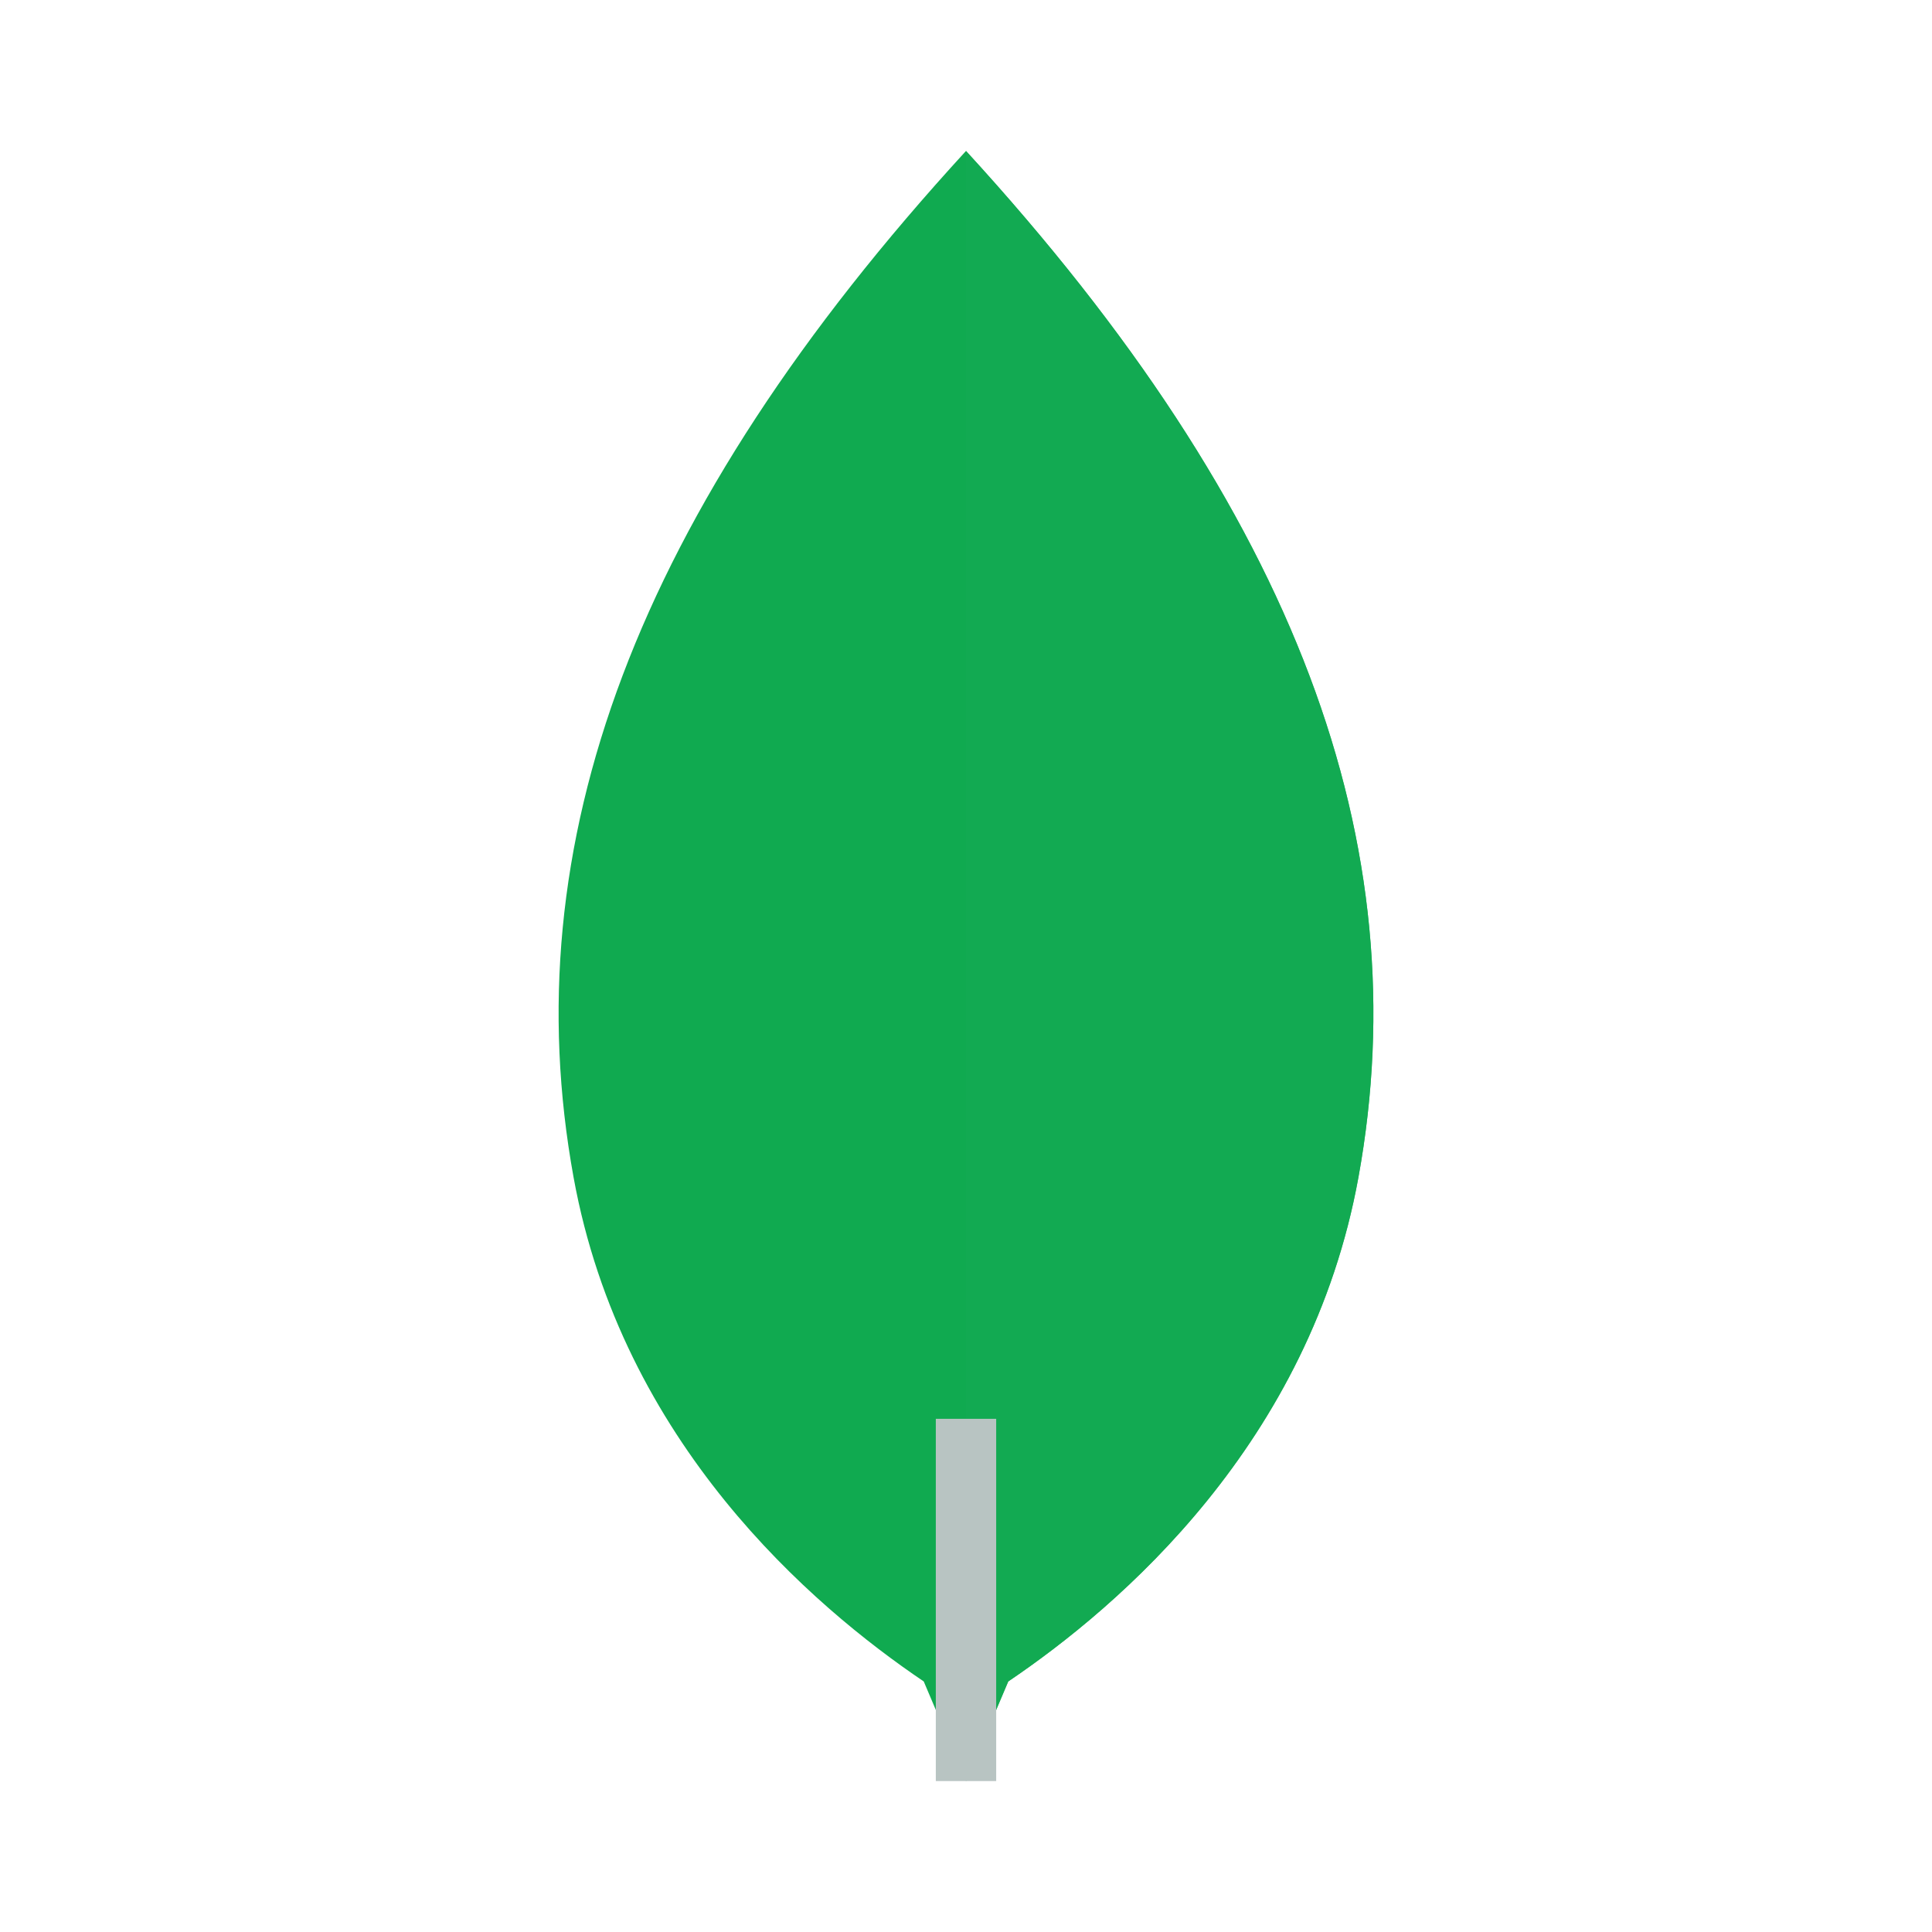
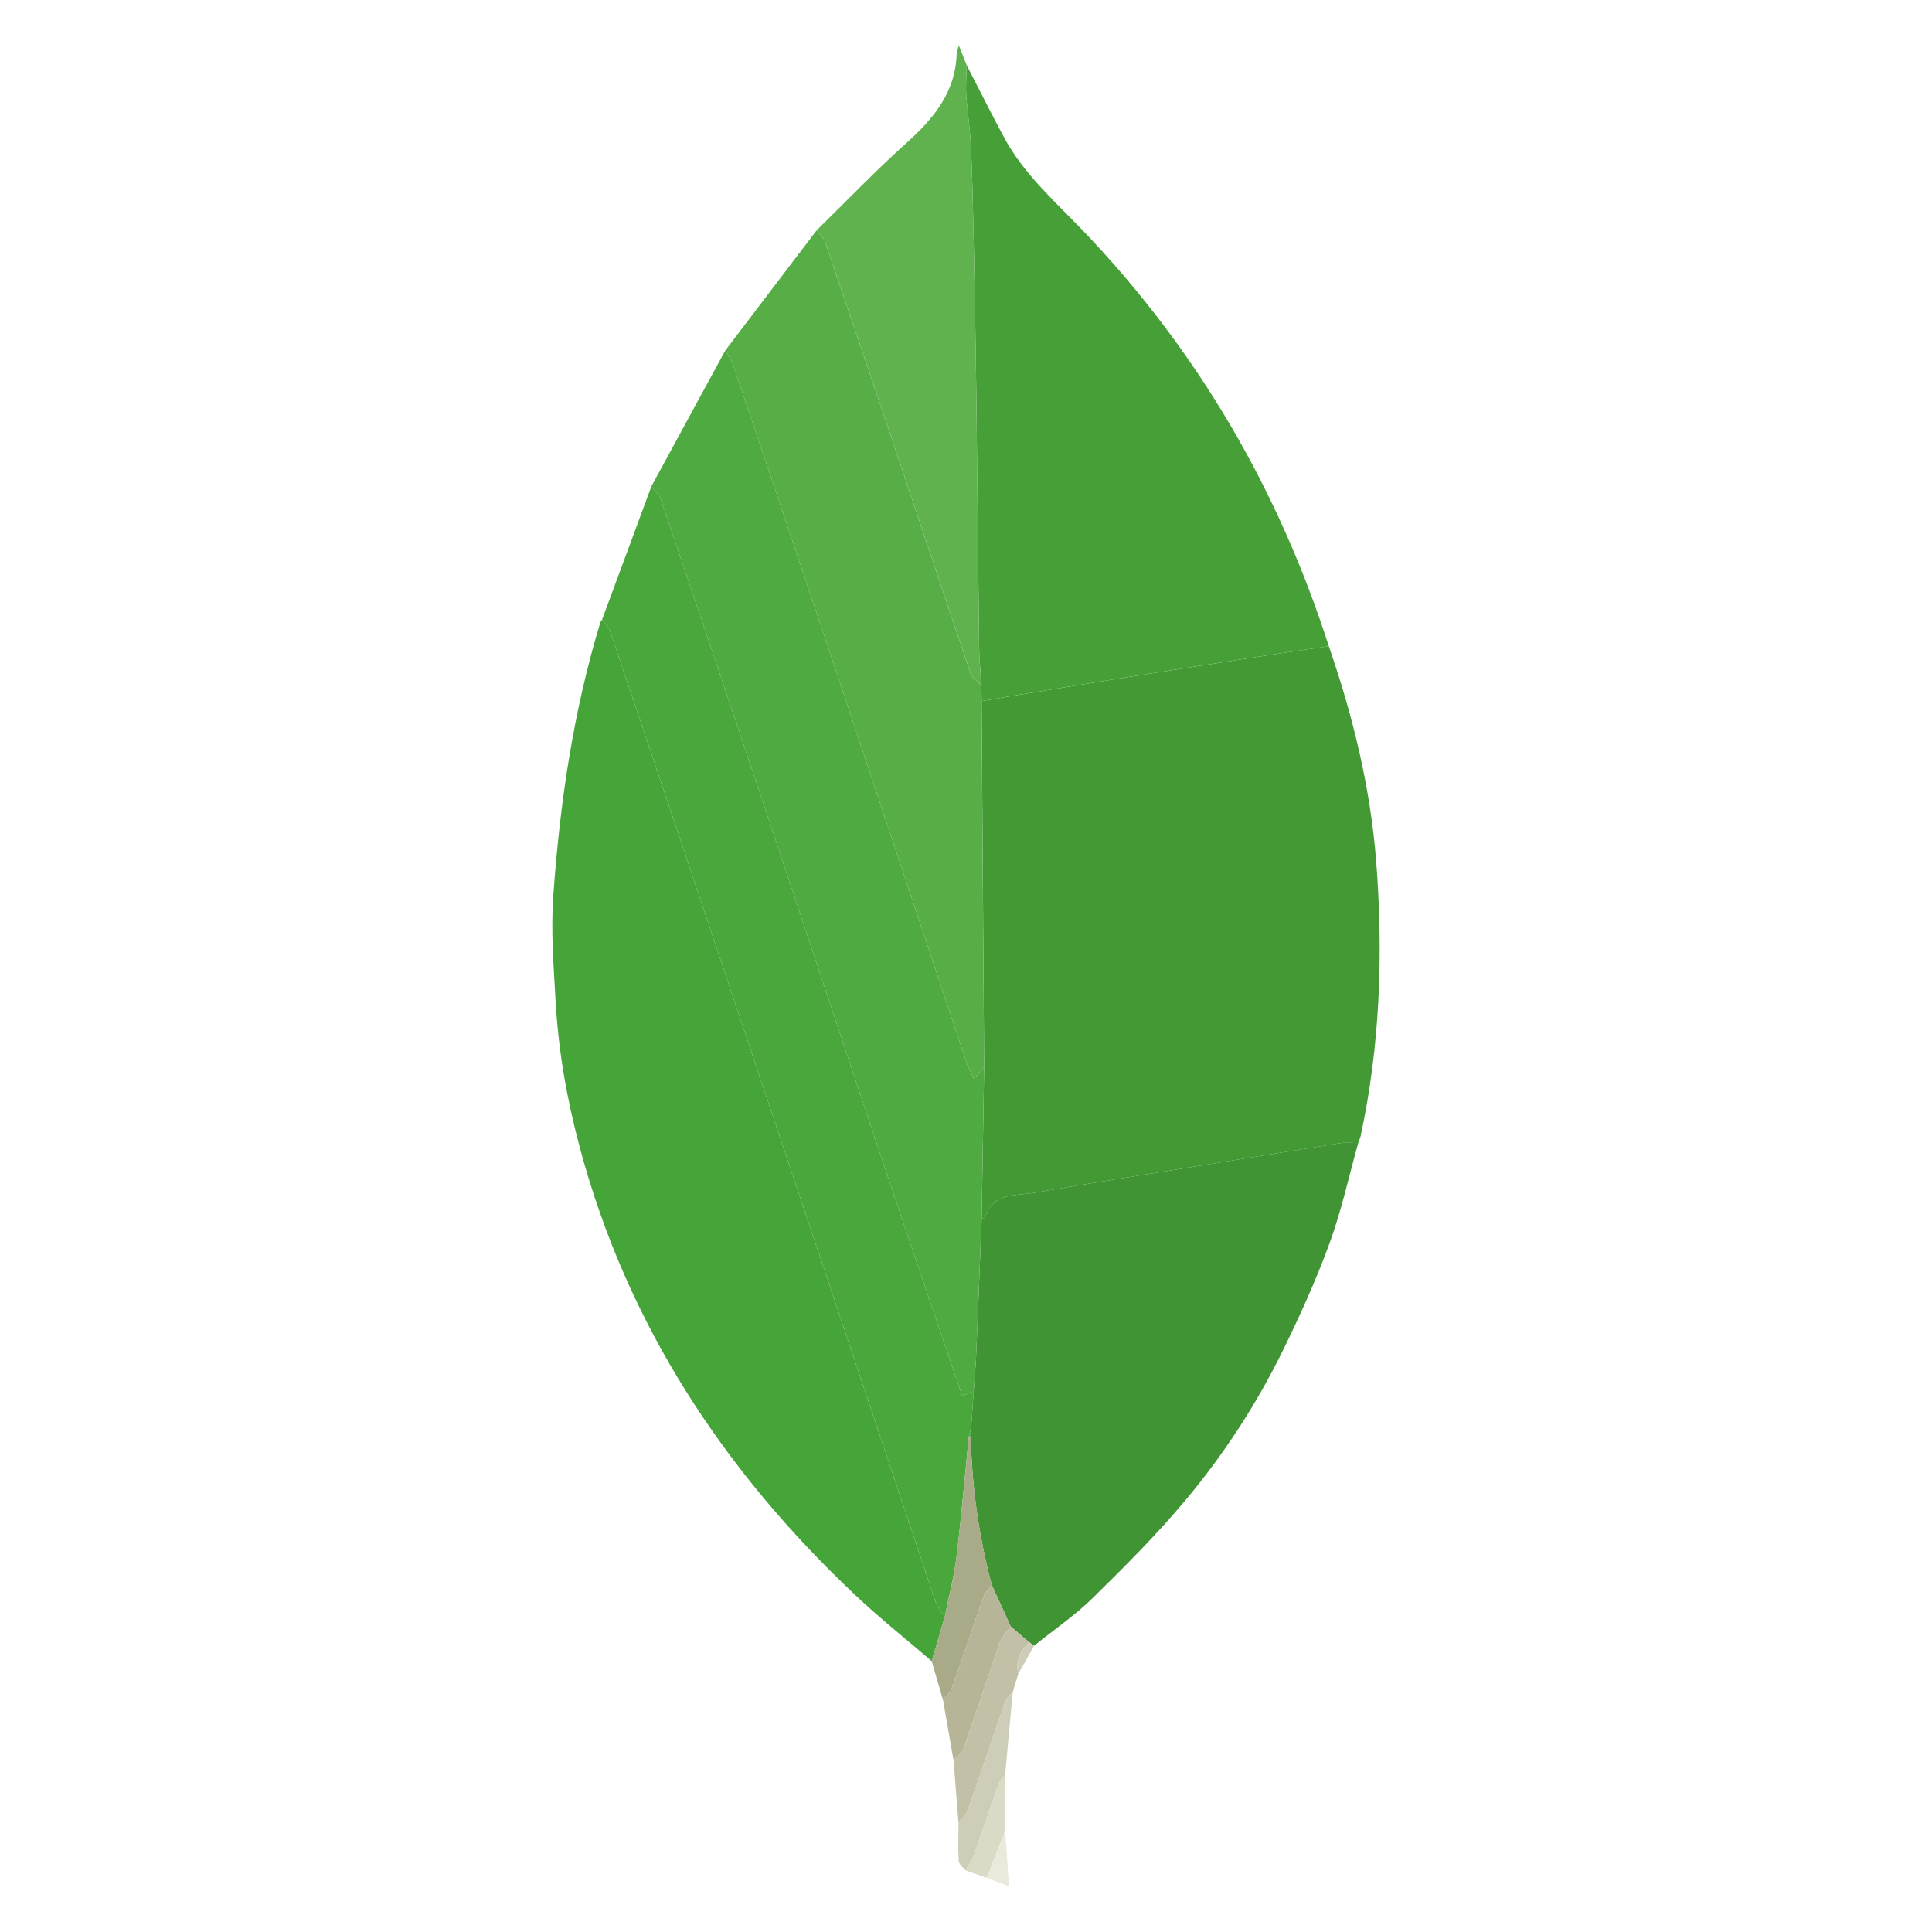
<svg xmlns="http://www.w3.org/2000/svg" viewBox="0 0 128 128">
-   <path fill="#10AA50" d="M64 10C42 34 34 56 38 78c3.2 17.6 15.8 28.4 23.2 33.4L64 118l2.8-6.6C74.2 106.4 86.8 95.6 90 78c4-22-4-44-26-68z" />
-   <path fill="#13AA52" opacity=".8" d="M64 10v108l2.8-6.6C74.2 106.4 86.8 95.6 90 78c4-22-4-44-26-68z" />
-   <path fill="#B8C4C2" d="M62 94h4v24h-4z" />
+   <path fill-rule="evenodd" clip-rule="evenodd" fill="#439934" d="M88.038 42.812c1.605 4.643 2.761 9.383 3.141 14.296.472 6.095.256 12.147-1.029 18.142-.035.165-.109.32-.164.48-.403.001-.814-.049-1.208.012-3.329.523-6.655 1.065-9.981 1.604-3.438.557-6.881 1.092-10.313 1.687-1.216.21-2.721-.041-3.212 1.641-.014.046-.154.054-.235.08l.166-10.051-.169-24.252 1.602-.275c2.62-.429 5.24-.864 7.862-1.281 3.129-.497 6.261-.98 9.392-1.465 1.381-.215 2.764-.412 4.148-.618z" />
+   <path fill-rule="evenodd" clip-rule="evenodd" fill="#45A538" d="M61.729 110.054c-1.69-1.453-3.439-2.842-5.059-4.37-8.717-8.222-15.093-17.899-18.233-29.566-.865-3.211-1.442-6.474-1.627-9.792-.13-2.322-.318-4.665-.154-6.975.437-6.144 1.325-12.229 3.127-18.147l.099-.138c.175.233.427.439.516.702 1.759 5.18 3.505 10.364 5.242 15.551 5.458 16.3 10.909 32.604 16.376 48.9.107.318.384.579.583.866l-.87 2.969z" />
+   <path fill-rule="evenodd" clip-rule="evenodd" fill="#46A037" d="M88.038 42.812c-1.384.206-2.768.403-4.149.616-3.131.485-6.263.968-9.392 1.465-2.622.417-5.242.852-7.862 1.281l-1.602.275-.012-1.045c-.053-.859-.144-1.717-.154-2.576-.069-5.478-.112-10.956-.18-16.434-.042-3.429-.105-6.857-.175-10.285-.043-2.13-.089-4.261-.185-6.388-.052-1.143-.236-2.28-.311-3.423-.042-.657.016-1.319.029-1.979.817 1.583 1.616 3.178 2.456 4.749 1.327 2.484 3.441 4.314 5.344 6.311 7.523 7.892 12.864 17.068 16.193 27.433z" />
+   <path fill-rule="evenodd" clip-rule="evenodd" fill="#409433" d="M65.036 80.753c.081-.026.222-.034.235-.08.491-1.682 1.996-1.431 3.212-1.641 3.432-.594 6.875-1.13 10.313-1.687 3.326-.539 6.652-1.081 9.981-1.604.394-.062.805-.011 1.208-.012-.622 2.22-1.112 4.488-1.901 6.647-.896 2.449-1.98 4.839-3.131 7.182a49.142 49.142 0 01-6.353 9.763c-1.919 2.308-4.058 4.441-6.202 6.548-1.185 1.165-2.582 2.114-3.882 3.161l-.337-.23-1.214-1.038-1.256-2.753a41.402 41.402 0 01-1.394-9.838l.023-.561.171-2.426c.057-.828.133-1.655.168-2.485.129-2.982.241-5.964.359-8.946z" />
+   <path fill-rule="evenodd" clip-rule="evenodd" fill="#4FAA41" d="M65.036 80.753c-.118 2.982-.23 5.964-.357 8.947-.035.83-.111 1.657-.168 2.485l-.765.289c-1.699-5.002-3.399-9.951-5.062-14.913-2.75-8.209-5.467-16.431-8.213-24.642a4498.887 4498.887 0 00-6.7-19.867c-.105-.31-.407-.552-.617-.826l4.896-9.002c.168.292.39.565.496.879a6167.476 6167.476 0 016.768 20.118c2.916 8.73 5.814 17.467 8.728 26.198.116.349.308.671.491 1.062l.67-.78-.167 10.052z" />
+   <path fill-rule="evenodd" clip-rule="evenodd" fill="#4AA73C" d="M43.155 32.227c.21.274.511.516.617.826a4498.887 4498.887 0 016.7 19.867c2.746 8.211 5.463 16.433 8.213 24.642 1.662 4.961 3.362 9.911 5.062 14.913l.765-.289-.171 2.426-.155.559c-.266 2.656-.49 5.318-.814 7.968-.163 1.328-.509 2.632-.772 3.947-.198-.287-.476-.548-.583-.866-5.467-16.297-10.918-32.6-16.376-48.9a3888.972 3888.972 0 00-5.242-15.551c-.089-.263-.34-.469-.516-.702l3.272-8.84z" />
+   <path fill-rule="evenodd" clip-rule="evenodd" fill="#57AE47" d="M65.202 70.702l-.67.78c-.183-.391-.375-.714-.491-1.062-2.913-8.731-5.812-17.468-8.728-26.198a6167.476 6167.476 0 00-6.768-20.118c-.105-.314-.327-.588-.496-.879l6.055-7.965c.191.255.463.482.562.769 1.681 4.921 3.347 9.848 5.003 14.778 1.547 4.604 3.071 9.215 4.636 13.813.105.308.47.526.714.786l.012 1.045c.058 8.082.115 16.167.171 24.251z" />
+   <path fill-rule="evenodd" clip-rule="evenodd" fill="#60B24F" d="M65.021 45.404c-.244-.26-.609-.478-.714-.786-1.565-4.598-3.089-9.209-4.636-13.813-1.656-4.93-3.322-9.856-5.003-14.778-.099-.287-.371-.514-.562-.769 1.969-1.928 3.877-3.925 5.925-5.764 1.821-1.634 3.285-3.386 3.352-5.968.003-.107.059-.214.145-.514l.519 1.306c-.013.661-.072 1.322-.029 1.979.075 1.143.259 2.28.311 3.423.096 2.127.142 4.258.185 6.388.069 3.428.132 6.856.175 10.285.067 5.478.111 10.956.18 16.434.008.861.098 1.718.152 2.577z" />
+   <path fill-rule="evenodd" clip-rule="evenodd" fill="#A9AA88" d="M62.598 107.085c.263-1.315.609-2.62.772-3.947.325-2.649.548-5.312.814-7.968l.066-.01.066.011a41.402 41.402 0 001.394 9.838c-.176.232-.425.439-.518.701-.727 2.05-1.412 4.116-2.143 6.166-.1.28-.378.498-.574.744l-.747-2.566.87-2.969z" />
+   <path fill-rule="evenodd" clip-rule="evenodd" fill="#B6B598" d="M62.476 112.621c.196-.246.475-.464.574-.744.731-2.05 1.417-4.115 2.143-6.166.093-.262.341-.469.518-.701l1.255 2.754c-.248.352-.59.669-.728 1.061l-2.404 7.059c-.099.283-.437.483-.663.722l-.695-3.985z" />
+   <path fill-rule="evenodd" clip-rule="evenodd" fill="#C2C1A7" d="M63.171 116.605c.227-.238.564-.439.663-.722l2.404-7.059c.137-.391.48-.709.728-1.061l1.215 1.037c-.587.58-.913 1.25-.717 2.097l-.369 1.208c-.168.207-.411.387-.494.624-.839 2.403-1.64 4.819-2.485 7.222-.107.305-.404.544-.614.812-.109-1.387-.22-2.771-.331-4.158z" />
+   <path fill-rule="evenodd" clip-rule="evenodd" fill="#CECDB7" d="M63.503 120.763c.209-.269.506-.508.614-.812.845-2.402 1.646-4.818 2.485-7.222.083-.236.325-.417.494-.624l-.509 5.545c-.136.157-.333.294-.398.477-.575 1.614-1.117 3.24-1.694 4.854-.119.333-.347.627-.525.938-.158-.207-.441-.407-.454-.623-.051-.841-.016-1.688-.013-2.533z" />
+   <path fill-rule="evenodd" clip-rule="evenodd" fill="#DBDAC7" d="M63.969 123.919c.178-.312.406-.606.525-.938.578-1.613 1.119-3.239 1.694-4.854.065-.183.263-.319.398-.477l.012 3.64-1.218 3.124-1.411-.495z" />
+   <path fill-rule="evenodd" clip-rule="evenodd" fill="#EBE9DC" d="M65.38 124.415l1.218-3.124.251 3.696-1.469-.572z" />
+   <path fill-rule="evenodd" clip-rule="evenodd" fill="#CECDB7" d="M67.464 110.898c-.196-.847.129-1.518.717-2.097l.337.23-1.054 1.867z" />
+   <path fill-rule="evenodd" clip-rule="evenodd" fill="#4FAA41" d="M64.316 95.172l-.066-.011-.066.01.155-.559-.023.56z" />
</svg>
